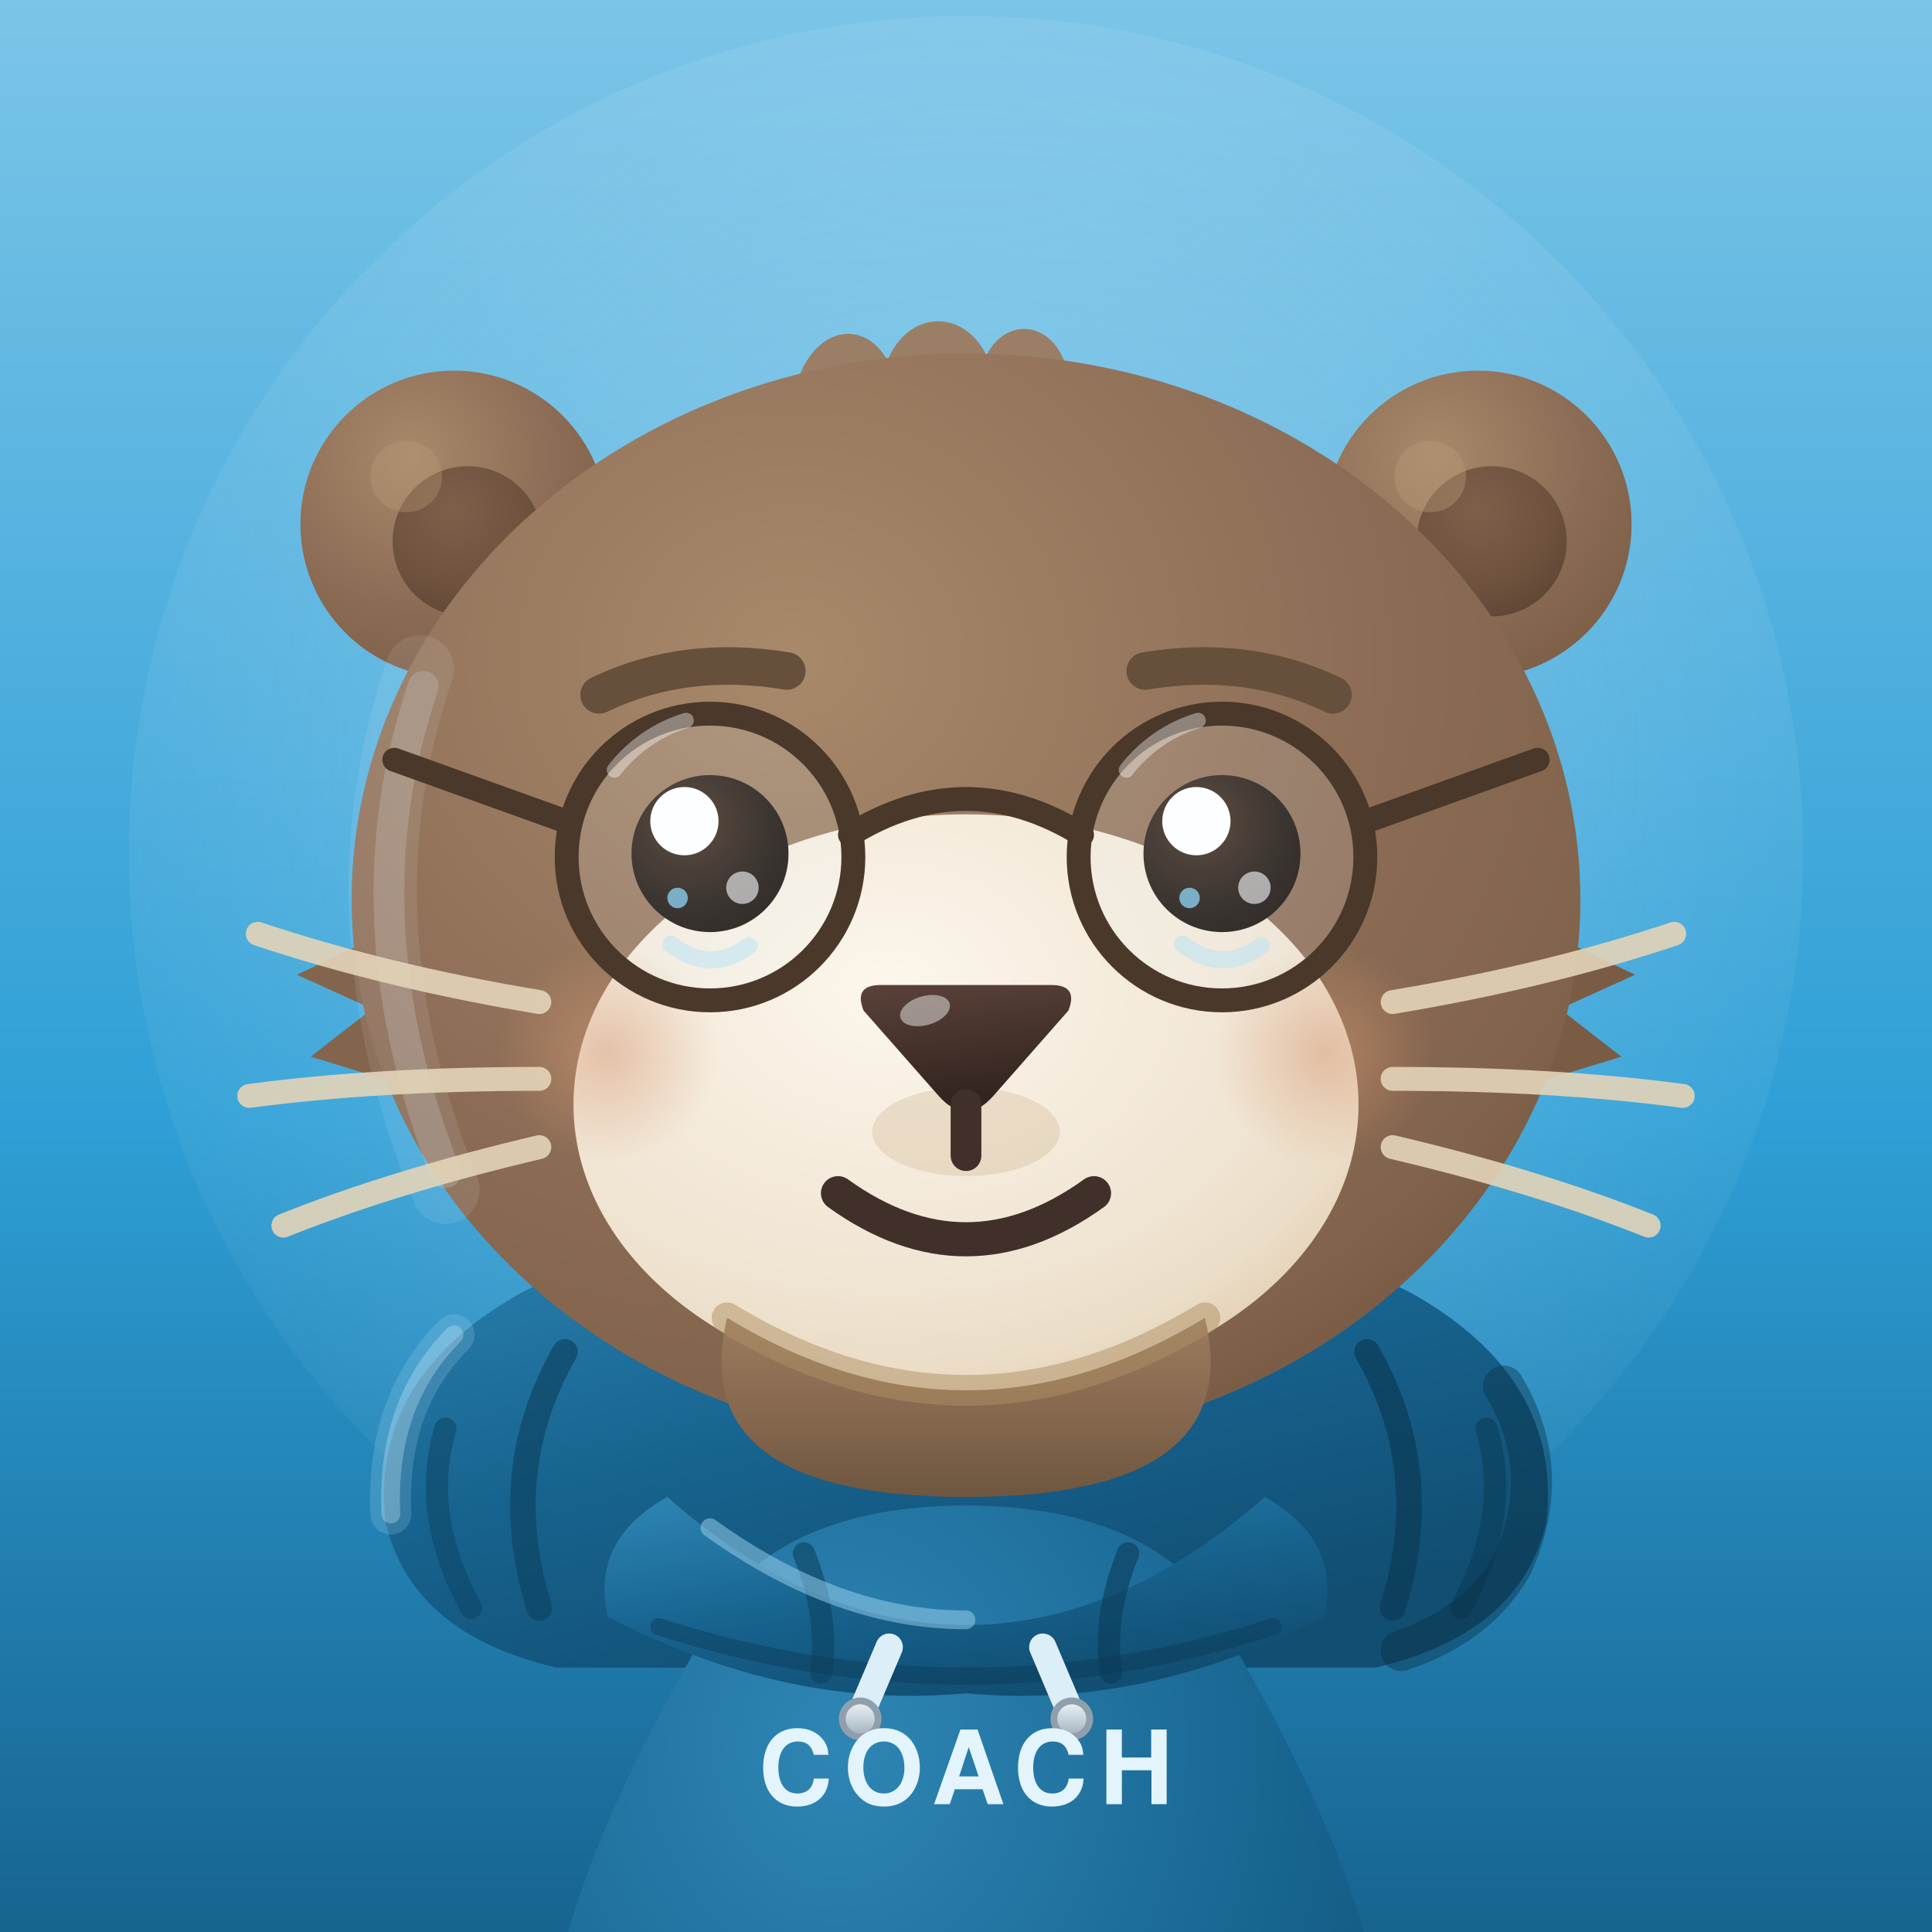
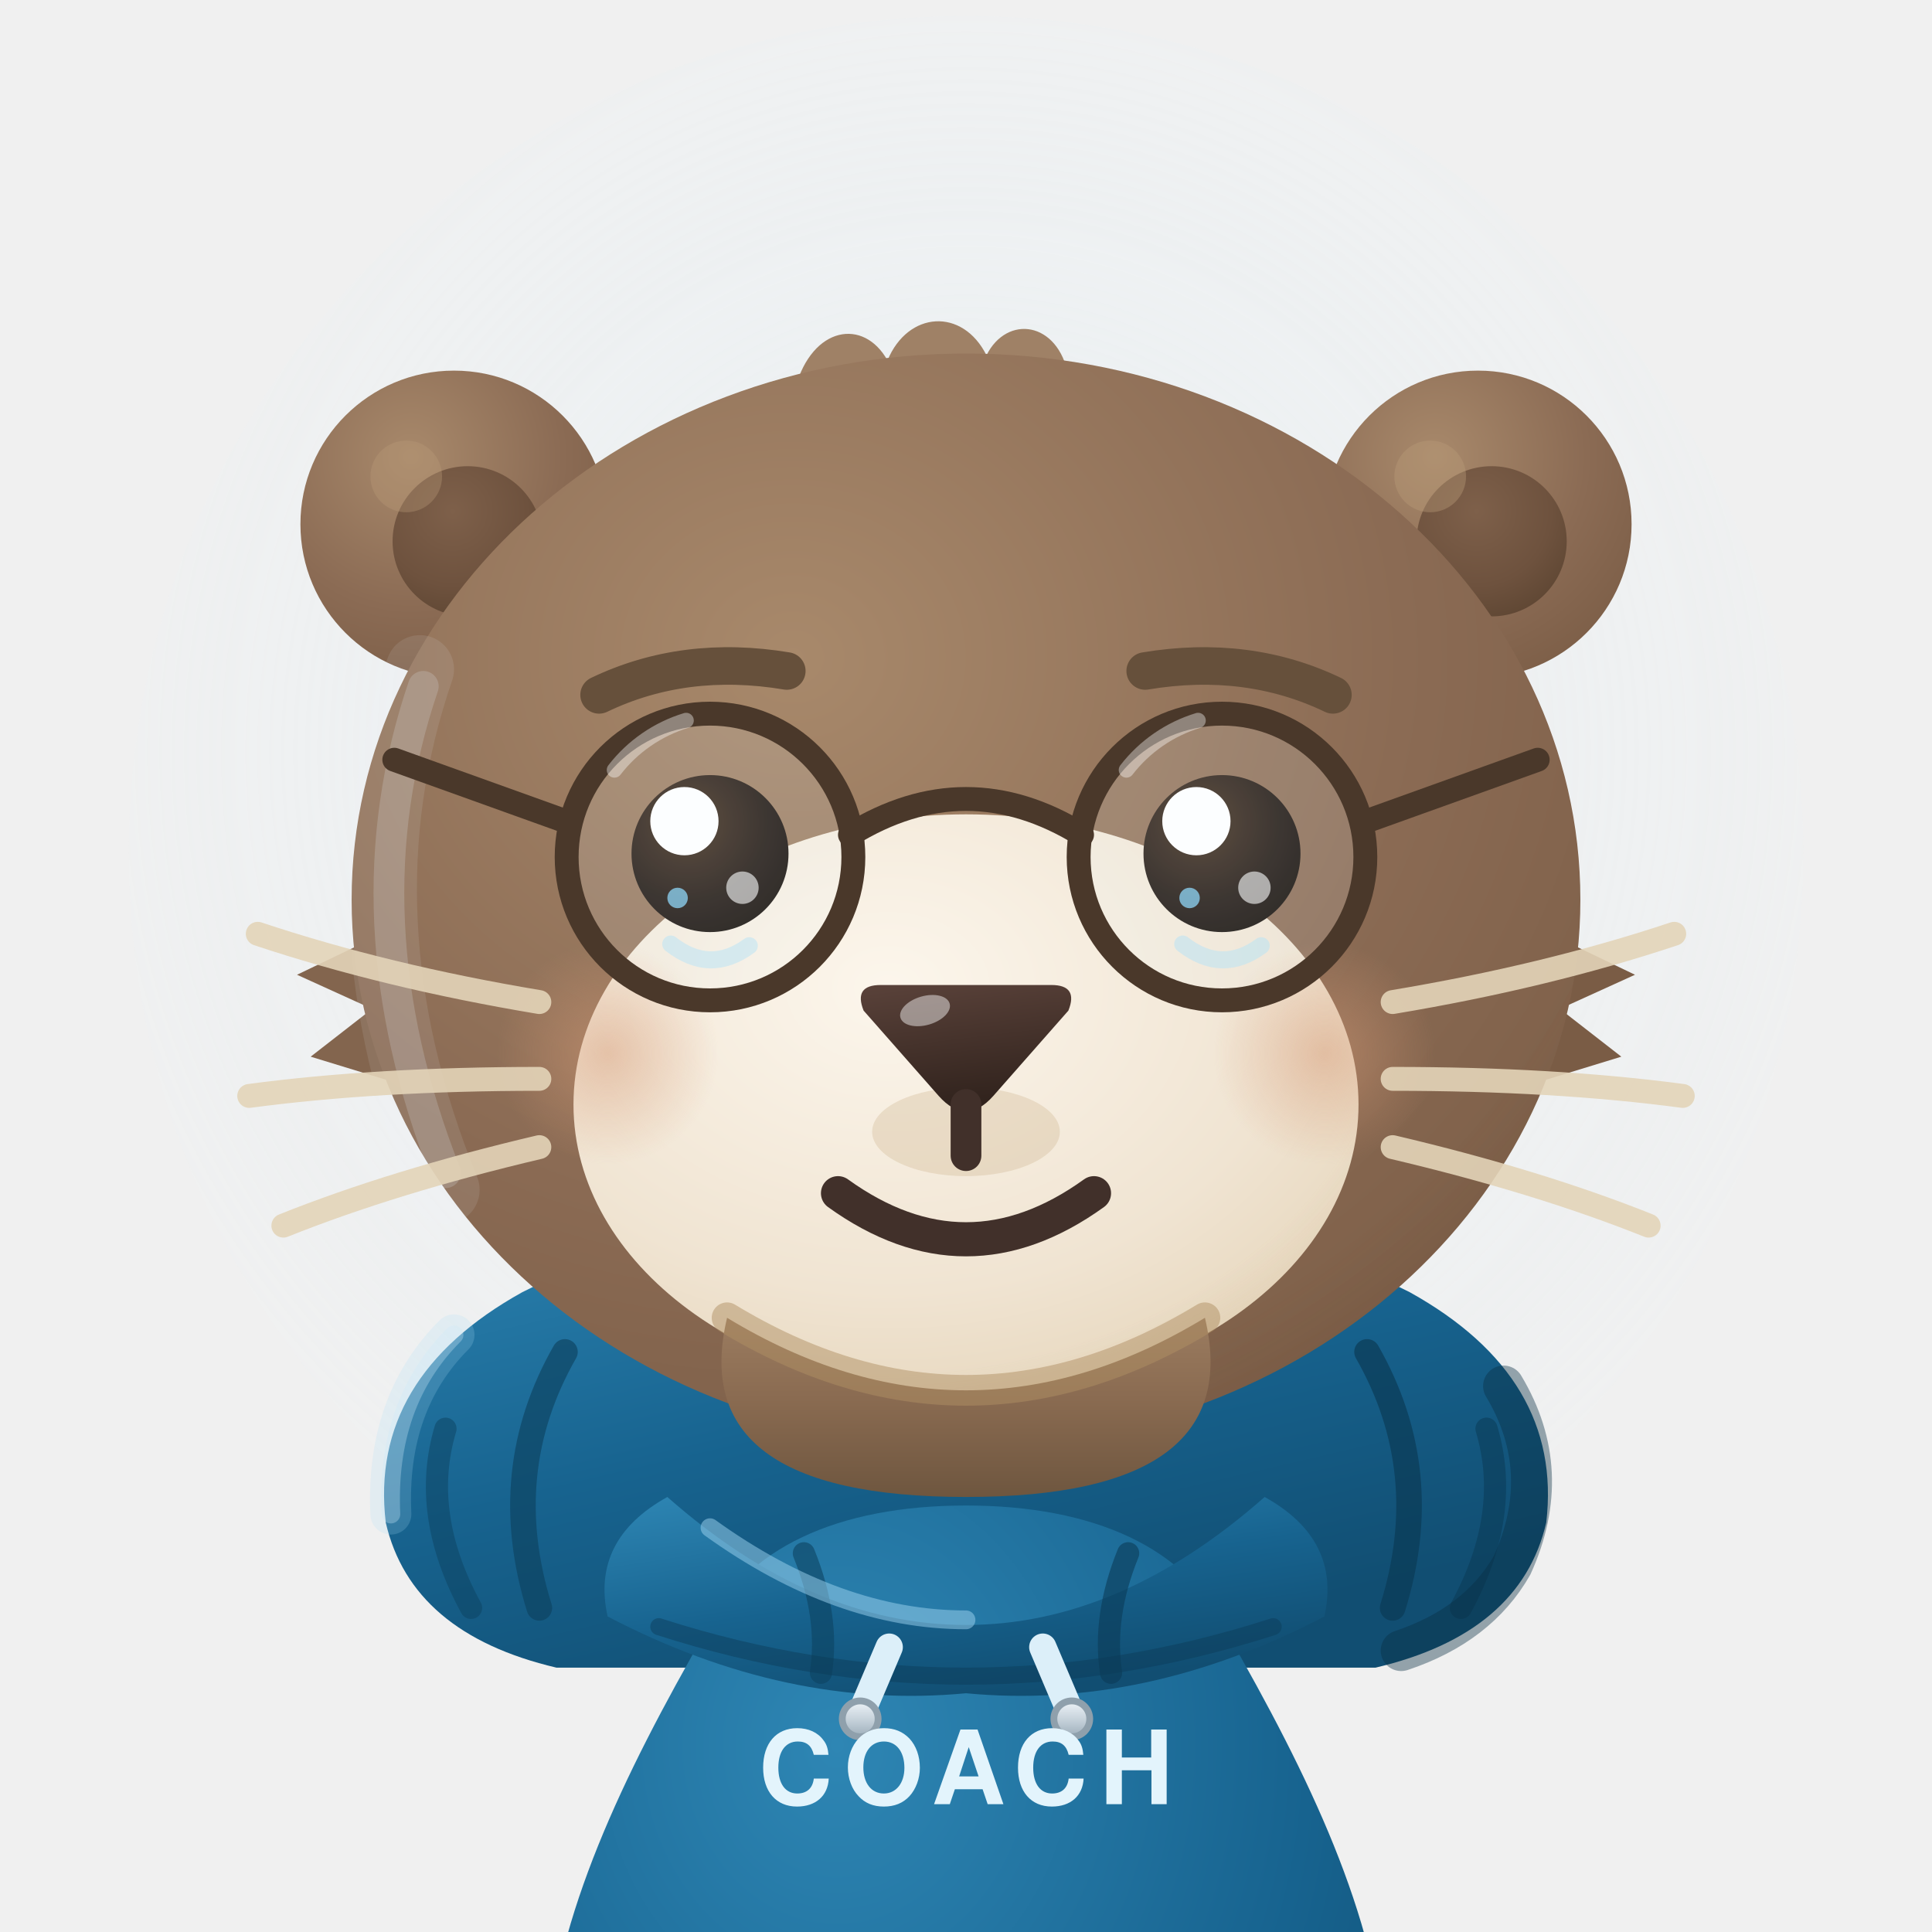
<svg xmlns="http://www.w3.org/2000/svg" width="1024" height="1024" viewBox="0 0 120 120">
  <defs>
    <linearGradient id="iconBg" x1="0" y1="0" x2="0" y2="1">
      <stop offset="0" stop-color="#7CC5E8" />
      <stop offset="0.58" stop-color="#2E9FD6" />
      <stop offset="1" stop-color="#17638F" />
    </linearGradient>
    <radialGradient id="iconGlow" cx="0.5" cy="0.44" r="0.62">
      <stop offset="0" stop-color="#E3F4FC" stop-opacity="0.34" />
      <stop offset="0.7" stop-color="#E3F4FC" stop-opacity="0.1" />
      <stop offset="1" stop-color="#E3F4FC" stop-opacity="0" />
    </radialGradient>
    <clipPath id="iconClip">
      <rect width="120" height="120" />
    </clipPath>
    <radialGradient id="furHead" cx="0.36" cy="0.28" r="0.95">
      <stop offset="0" stop-color="#A8896B" />
      <stop offset="0.52" stop-color="#8B6B54" />
      <stop offset="1" stop-color="#755841" />
    </radialGradient>
    <linearGradient id="neckG" x1="0" y1="0" x2="0" y2="1">
      <stop offset="0" stop-color="#9B7C60" />
      <stop offset="0.45" stop-color="#8A6B51" />
      <stop offset="1" stop-color="#6E563F" />
    </linearGradient>
    <radialGradient id="furInner" cx="0.4" cy="0.3" r="0.9">
      <stop offset="0" stop-color="#7E604A" />
      <stop offset="0.55" stop-color="#6E523E" />
      <stop offset="1" stop-color="#56402D" />
    </radialGradient>
    <radialGradient id="cream" cx="0.4" cy="0.3" r="0.95">
      <stop offset="0" stop-color="#FCF6EC" />
      <stop offset="0.55" stop-color="#F0E4D2" />
      <stop offset="1" stop-color="#DFCCAC" />
    </radialGradient>
    <radialGradient id="shadeFur" cx="0.36" cy="0.3" r="0.95">
      <stop offset="0" stop-color="#3E2B1C" stop-opacity="0" />
      <stop offset="0.72" stop-color="#3E2B1C" stop-opacity="0" />
      <stop offset="1" stop-color="#3E2B1C" stop-opacity="0.3" />
    </radialGradient>
    <radialGradient id="shadeCream" cx="0.38" cy="0.3" r="0.95">
      <stop offset="0" stop-color="#B08F63" stop-opacity="0" />
      <stop offset="0.7" stop-color="#B08F63" stop-opacity="0" />
      <stop offset="1" stop-color="#B08F63" stop-opacity="0.32" />
    </radialGradient>
    <radialGradient id="shadeBlue" cx="0.36" cy="0.28" r="0.95">
      <stop offset="0" stop-color="#04263C" stop-opacity="0" />
      <stop offset="0.7" stop-color="#04263C" stop-opacity="0" />
      <stop offset="1" stop-color="#04263C" stop-opacity="0.48" />
    </radialGradient>
    <radialGradient id="hoodieBody" cx="0.35" cy="0.24" r="1">
      <stop offset="0" stop-color="#2E86B4" />
      <stop offset="0.55" stop-color="#17638F" />
      <stop offset="1" stop-color="#0E4767" />
    </radialGradient>
    <linearGradient id="hoodOuter" x1="0" y1="0" x2="0.55" y2="1">
      <stop offset="0" stop-color="#2E86B4" />
      <stop offset="0.55" stop-color="#17638F" />
      <stop offset="1" stop-color="#114E72" />
    </linearGradient>
    <linearGradient id="hoodInner" x1="0" y1="0" x2="0.3" y2="1">
      <stop offset="0" stop-color="#0E4A6C" />
      <stop offset="0.6" stop-color="#0A3A56" />
      <stop offset="1" stop-color="#072C42" />
    </linearGradient>
    <linearGradient id="metal" x1="0" y1="0" x2="0" y2="1">
      <stop offset="0" stop-color="#EEF4F8" />
      <stop offset="0.55" stop-color="#C4D0D9" />
      <stop offset="1" stop-color="#9DAEBA" />
    </linearGradient>
    <radialGradient id="eyeG" cx="0.36" cy="0.3" r="0.9">
      <stop offset="0" stop-color="#4A3524" />
      <stop offset="0.55" stop-color="#241A14" />
      <stop offset="1" stop-color="#0F0A06" />
    </radialGradient>
    <radialGradient id="blush" cx="0.5" cy="0.5" r="0.5">
      <stop offset="0" stop-color="#D69B77" stop-opacity="0.5" />
      <stop offset="1" stop-color="#D69B77" stop-opacity="0" />
    </radialGradient>
    <radialGradient id="vig" cx="0.5" cy="0.46" r="0.5">
      <stop offset="0" stop-color="#0B3B58" stop-opacity="0" />
      <stop offset="0.82" stop-color="#0B3B58" stop-opacity="0" />
      <stop offset="1" stop-color="#0B3B58" stop-opacity="0.3" />
    </radialGradient>
    <linearGradient id="noseG" x1="0" y1="0" x2="0.2" y2="1">
      <stop offset="0" stop-color="#5A423A" />
      <stop offset="1" stop-color="#31231D" />
    </linearGradient>
  </defs>
-   <rect width="120" height="120" fill="url(#iconBg)" />
  <circle cx="60" cy="53" r="52" fill="url(#iconGlow)" />
  <g clip-path="url(#iconClip)">
    <g transform="translate(60 58) scale(1.06) translate(-60 -58)">
      <path d="M34 79 Q25 84 26 92.5 Q27.5 99 36 101 L84 101 Q92.5 99 94 92.5 Q95 84 86 79 Q73 72.5 60 72.5 Q47 72.5 34 79 Z" fill="url(#hoodOuter)" />
      <path d="M36.5 82.5 Q32.5 89.5 35 97.5" fill="none" stroke="#0C4260" stroke-width="1.5" stroke-linecap="round" opacity="0.65" />
      <path d="M29.5 87 Q28 92 31 97.5" fill="none" stroke="#0C4260" stroke-width="1.3" stroke-linecap="round" opacity="0.5" />
      <path d="M83.5 82.5 Q87.5 89.5 85 97.5" fill="none" stroke="#0A3A56" stroke-width="1.5" stroke-linecap="round" opacity="0.7" />
      <path d="M90.5 87 Q92 92 89 97.5" fill="none" stroke="#0A3A56" stroke-width="1.3" stroke-linecap="round" opacity="0.55" />
      <path d="M91.5 84.5 Q94.5 89.5 92 95 Q90 98.5 85.5 100" fill="none" stroke="#072C42" stroke-width="2.4" stroke-linecap="round" opacity="0.4" />
      <path d="M30 81.5 Q26 85.5 26.3 92" fill="none" stroke="#A9DBF3" stroke-width="2.4" stroke-linecap="round" opacity="0.2" />
      <path d="M30 81.5 Q26 85.5 26.3 92" fill="none" stroke="#CDE9F8" stroke-width="1.1" stroke-linecap="round" opacity="0.32" />
      <path d="M50 26 C51 22.4 54 21.9 55.4 24.4 C56.6 21.5 59.8 21.3 61.2 24.1 C62.4 21.7 65.4 22.1 66 25.3 C60.8 24 55.4 24 50 26 Z" fill="#9B7C60" opacity="0.95" />
      <path d="M25.8 58 l-5 2.4 4.4 2 -3.6 2.8 4.9 1.5 Z" fill="#83654E" />
      <path d="M94.2 58 l5 2.4 -4.4 2 3.6 2.8 -4.9 1.5 Z" fill="#7A5C45" />
      <circle cx="30" cy="34" r="9" fill="url(#furHead)" />
      <circle cx="30.8" cy="35" r="4.4" fill="url(#furInner)" />
      <circle cx="27.2" cy="31.2" r="2.1" fill="#B99A78" opacity="0.35" />
      <circle cx="90" cy="34" r="9" fill="url(#furHead)" />
      <circle cx="90.8" cy="35" r="4.4" fill="url(#furInner)" />
      <circle cx="87.2" cy="31.2" r="2.1" fill="#B99A78" opacity="0.4" />
      <ellipse cx="60" cy="56" rx="36" ry="32" fill="url(#furHead)" />
      <ellipse cx="60" cy="56" rx="36" ry="32" fill="url(#shadeFur)" />
      <path d="M29.5 73 Q23 57 28 42.5" fill="none" stroke="#EAF6FD" stroke-width="4" stroke-linecap="round" opacity="0.1" />
      <path d="M29.5 72 Q23.6 57 28.2 43.5" fill="none" stroke="#EAF6FD" stroke-width="1.8" stroke-linecap="round" opacity="0.18" />
      <ellipse cx="60" cy="68" rx="23" ry="17" fill="url(#cream)" />
      <ellipse cx="60" cy="68" rx="23" ry="17" fill="url(#shadeCream)" />
      <circle cx="39" cy="65" r="6.5" fill="url(#blush)" />
      <circle cx="81" cy="65" r="6.5" fill="url(#blush)" />
      <ellipse cx="60" cy="69.6" rx="5.5" ry="2.6" fill="#C9AE85" opacity="0.3" />
      <path d="M55 61 h10 q1.6 0 1 1.5 l-4.4 5 q-1.6 1.8 -3.2 0 l-4.4 -5 q-0.6 -1.5 1 -1.5 Z" fill="url(#noseG)" />
      <ellipse cx="57.6" cy="62.5" rx="1.5" ry="0.85" fill="#FFFFFF" opacity="0.45" transform="rotate(-16 57.6 62.5)" />
      <path d="M60 68 v3" stroke="#41302A" stroke-width="1.8" fill="none" stroke-linecap="round" />
      <path d="M52.5 73.2 q7.5 5.4 15 0" stroke="#41302A" stroke-width="2" fill="none" stroke-linecap="round" />
      <circle cx="45" cy="53.3" r="4.6" fill="url(#eyeG)" />
      <circle cx="43.5" cy="51.4" r="2" fill="#FFFFFF" />
      <circle cx="46.9" cy="55.3" r="0.95" fill="#FFFFFF" opacity="0.6" />
      <circle cx="43.1" cy="55.9" r="0.6" fill="#7CC5E8" opacity="0.8" />
      <circle cx="75" cy="53.3" r="4.6" fill="url(#eyeG)" />
      <circle cx="73.5" cy="51.4" r="2" fill="#FFFFFF" />
      <circle cx="76.9" cy="55.3" r="0.95" fill="#FFFFFF" opacity="0.6" />
      <circle cx="73.1" cy="55.9" r="0.6" fill="#7CC5E8" opacity="0.8" />
      <path d="M42.7 58.6 q2.3 1.8 4.6 0.1" fill="none" stroke="#AEDFF6" stroke-width="1" stroke-linecap="round" opacity="0.5" />
      <path d="M72.7 58.6 q2.3 1.8 4.6 0.1" fill="none" stroke="#AEDFF6" stroke-width="1" stroke-linecap="round" opacity="0.5" />
      <path d="M38.5 44 Q43.5 41.6 49.5 42.6" stroke="#66503B" stroke-width="2.2" fill="none" stroke-linecap="round" />
      <path d="M81.5 44 Q76.5 41.6 70.5 42.6" stroke="#66503B" stroke-width="2.2" fill="none" stroke-linecap="round" />
      <g fill="none" stroke="#4A382A" stroke-width="1.4" stroke-linecap="round">
        <circle cx="45" cy="53.5" r="8.4" fill="#EAF7FF" fill-opacity="0.13" />
        <circle cx="75" cy="53.5" r="8.4" fill="#EAF7FF" fill-opacity="0.13" />
        <path d="M53.2 52.2 q6.8 -4.2 13.6 0" />
        <path d="M36.8 51.5 L26.5 47.8" />
        <path d="M83.2 51.5 L93.5 47.8" />
      </g>
      <path d="M39.4 48.4 a8.4 8.4 0 0 1 4.2 -2.9" fill="none" stroke="#FFFFFF" stroke-width="0.9" stroke-linecap="round" opacity="0.38" />
      <path d="M69.4 48.4 a8.4 8.4 0 0 1 4.2 -2.9" fill="none" stroke="#FFFFFF" stroke-width="0.9" stroke-linecap="round" opacity="0.38" />
      <g stroke="#E3D4B8" stroke-width="1.4" stroke-linecap="round" opacity="0.9" fill="none">
        <path d="M35 62 q-9 -1.5 -16.5 -4" />
        <path d="M35 66.5 q-9.5 0 -17 1" />
        <path d="M35 70.5 q-8.5 2 -15 4.6" />
        <path d="M85 62 q9 -1.5 16.5 -4" />
        <path d="M85 66.5 q9.5 0 17 1" />
        <path d="M85 70.5 q8.5 2 15 4.6" />
      </g>
      <path d="M46 80.5 q14 8.5 28 0 q2.5 10.5 -14 10.5 q-16.5 0 -14 -10.5 Z" fill="url(#neckG)" />
      <path d="M46 80.5 q14 8.5 28 0" fill="none" stroke="#B08F63" stroke-width="1.8" stroke-linecap="round" opacity="0.5" />
      <path d="M60 91.5 C52.5 91.5 47 94 44.8 98.8 C39.8 107.5 36 115.5 35.4 123.5 C34.8 131 34.8 140 35 150 L85 150 C85.2 140 85.2 131 84.6 123.5 C84 115.5 80.2 107.5 75.2 98.8 C73 94 67.5 91.5 60 91.5 Z" fill="url(#hoodieBody)" />
      <path d="M60 91.5 C52.5 91.5 47 94 44.8 98.8 C39.8 107.5 36 115.5 35.4 123.5 C34.8 131 34.8 140 35 150 L85 150 C85.2 140 85.2 131 84.6 123.5 C84 115.5 80.2 107.5 75.2 98.8 C73 94 67.5 91.5 60 91.5 Z" fill="url(#shadeBlue)" />
      <path d="M42.5 91 Q51 98.5 60 98.5 Q69 98.5 77.5 91 Q82 93.5 81 98 Q70.5 103.5 60 102.5 Q49.5 103.5 39 98 Q38 93.5 42.5 91 Z" fill="url(#hoodOuter)" />
      <path d="M50.5 94.3 Q52 98 51.5 101.3" fill="none" stroke="#0C4260" stroke-width="1.3" stroke-linecap="round" opacity="0.6" />
      <path d="M69.5 94.3 Q68 98 68.5 101.3" fill="none" stroke="#0A3A56" stroke-width="1.3" stroke-linecap="round" opacity="0.6" />
      <path d="M45 92.8 Q52.5 98.2 60 98.2" fill="none" stroke="#9ED4F0" stroke-width="1.1" stroke-linecap="round" opacity="0.5" />
      <path d="M42 98.6 Q60 104.4 78 98.6" fill="none" stroke="#0A3A56" stroke-width="1" stroke-linecap="round" opacity="0.45" />
      <path d="M55.5 99.8 L54.1 103.1" fill="none" stroke="#DCEFF9" stroke-width="1.6" stroke-linecap="round" />
      <path d="M64.5 99.8 L65.9 103.1" fill="none" stroke="#DCEFF9" stroke-width="1.6" stroke-linecap="round" />
      <circle cx="53.8" cy="104" r="1.05" fill="url(#metal)" stroke="#8FA0AC" stroke-width="0.4" />
      <circle cx="66.2" cy="104" r="1.05" fill="url(#metal)" stroke="#8FA0AC" stroke-width="0.4" />
      <text x="60" y="109" font-size="6" font-weight="800" fill="#E3F4FC" text-anchor="middle" font-family="'Helvetica Neue',Helvetica,Arial,sans-serif" letter-spacing="0.7">COACH</text>
    </g>
  </g>
</svg>
